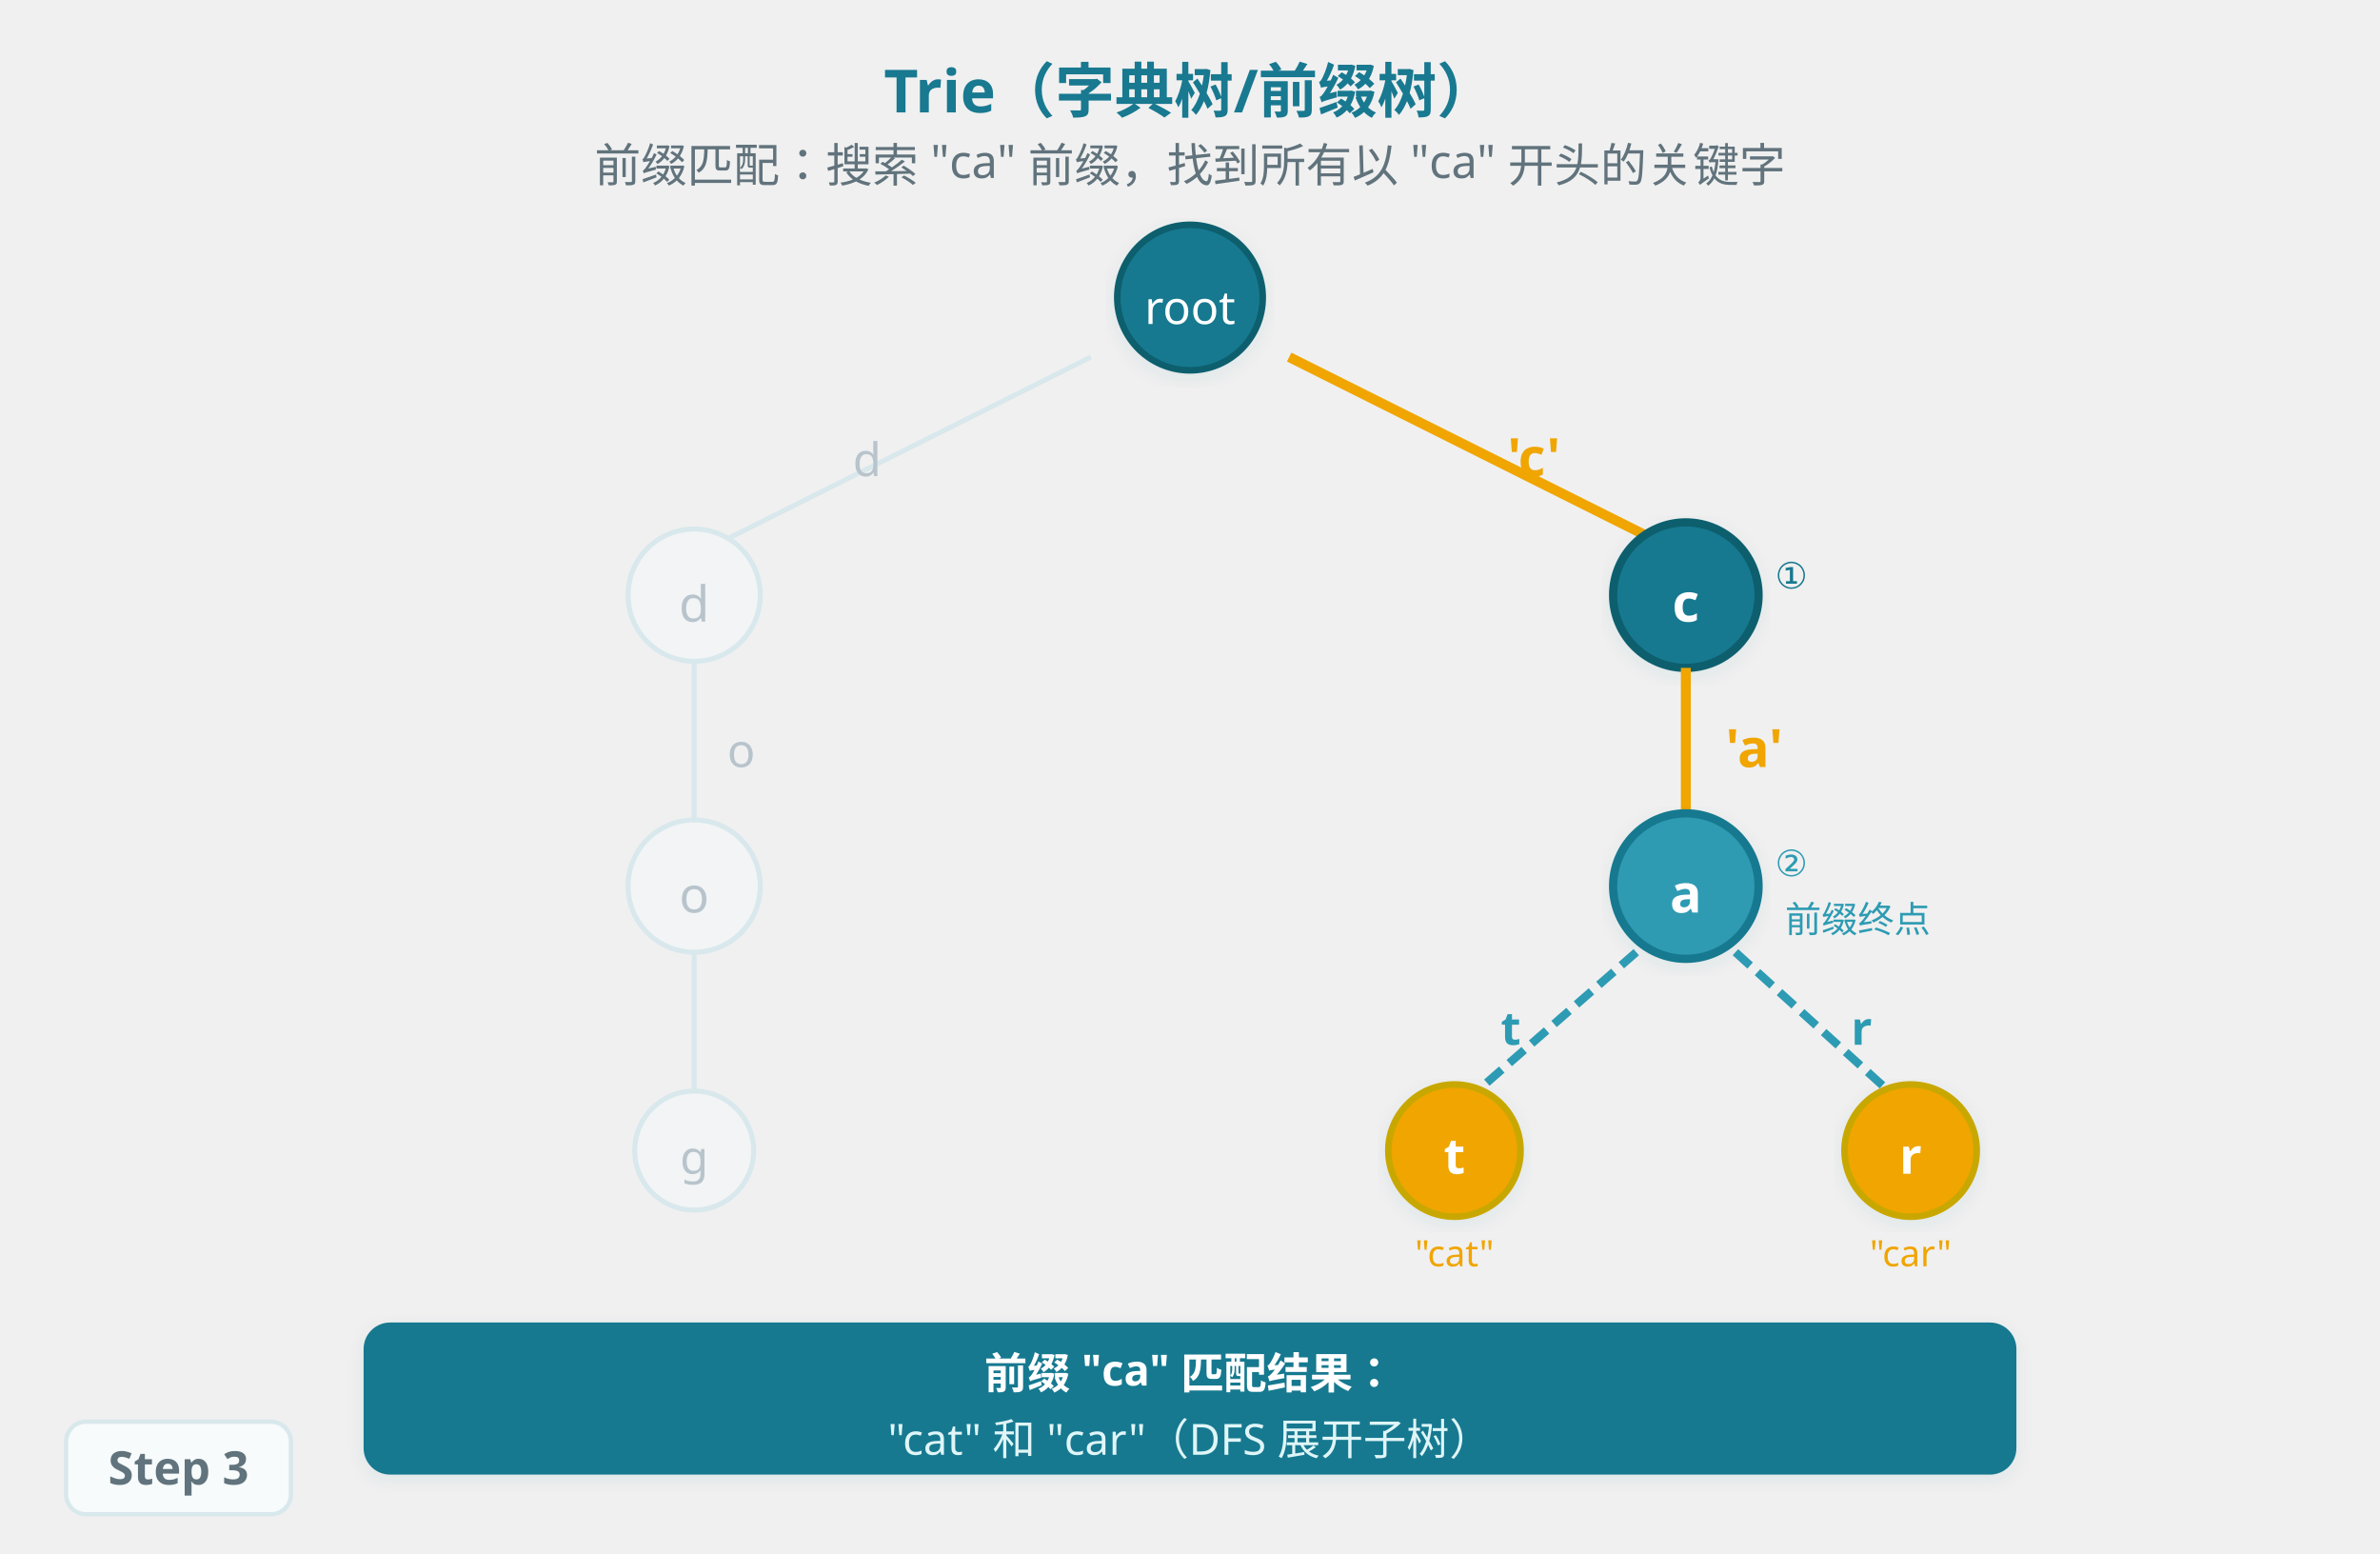
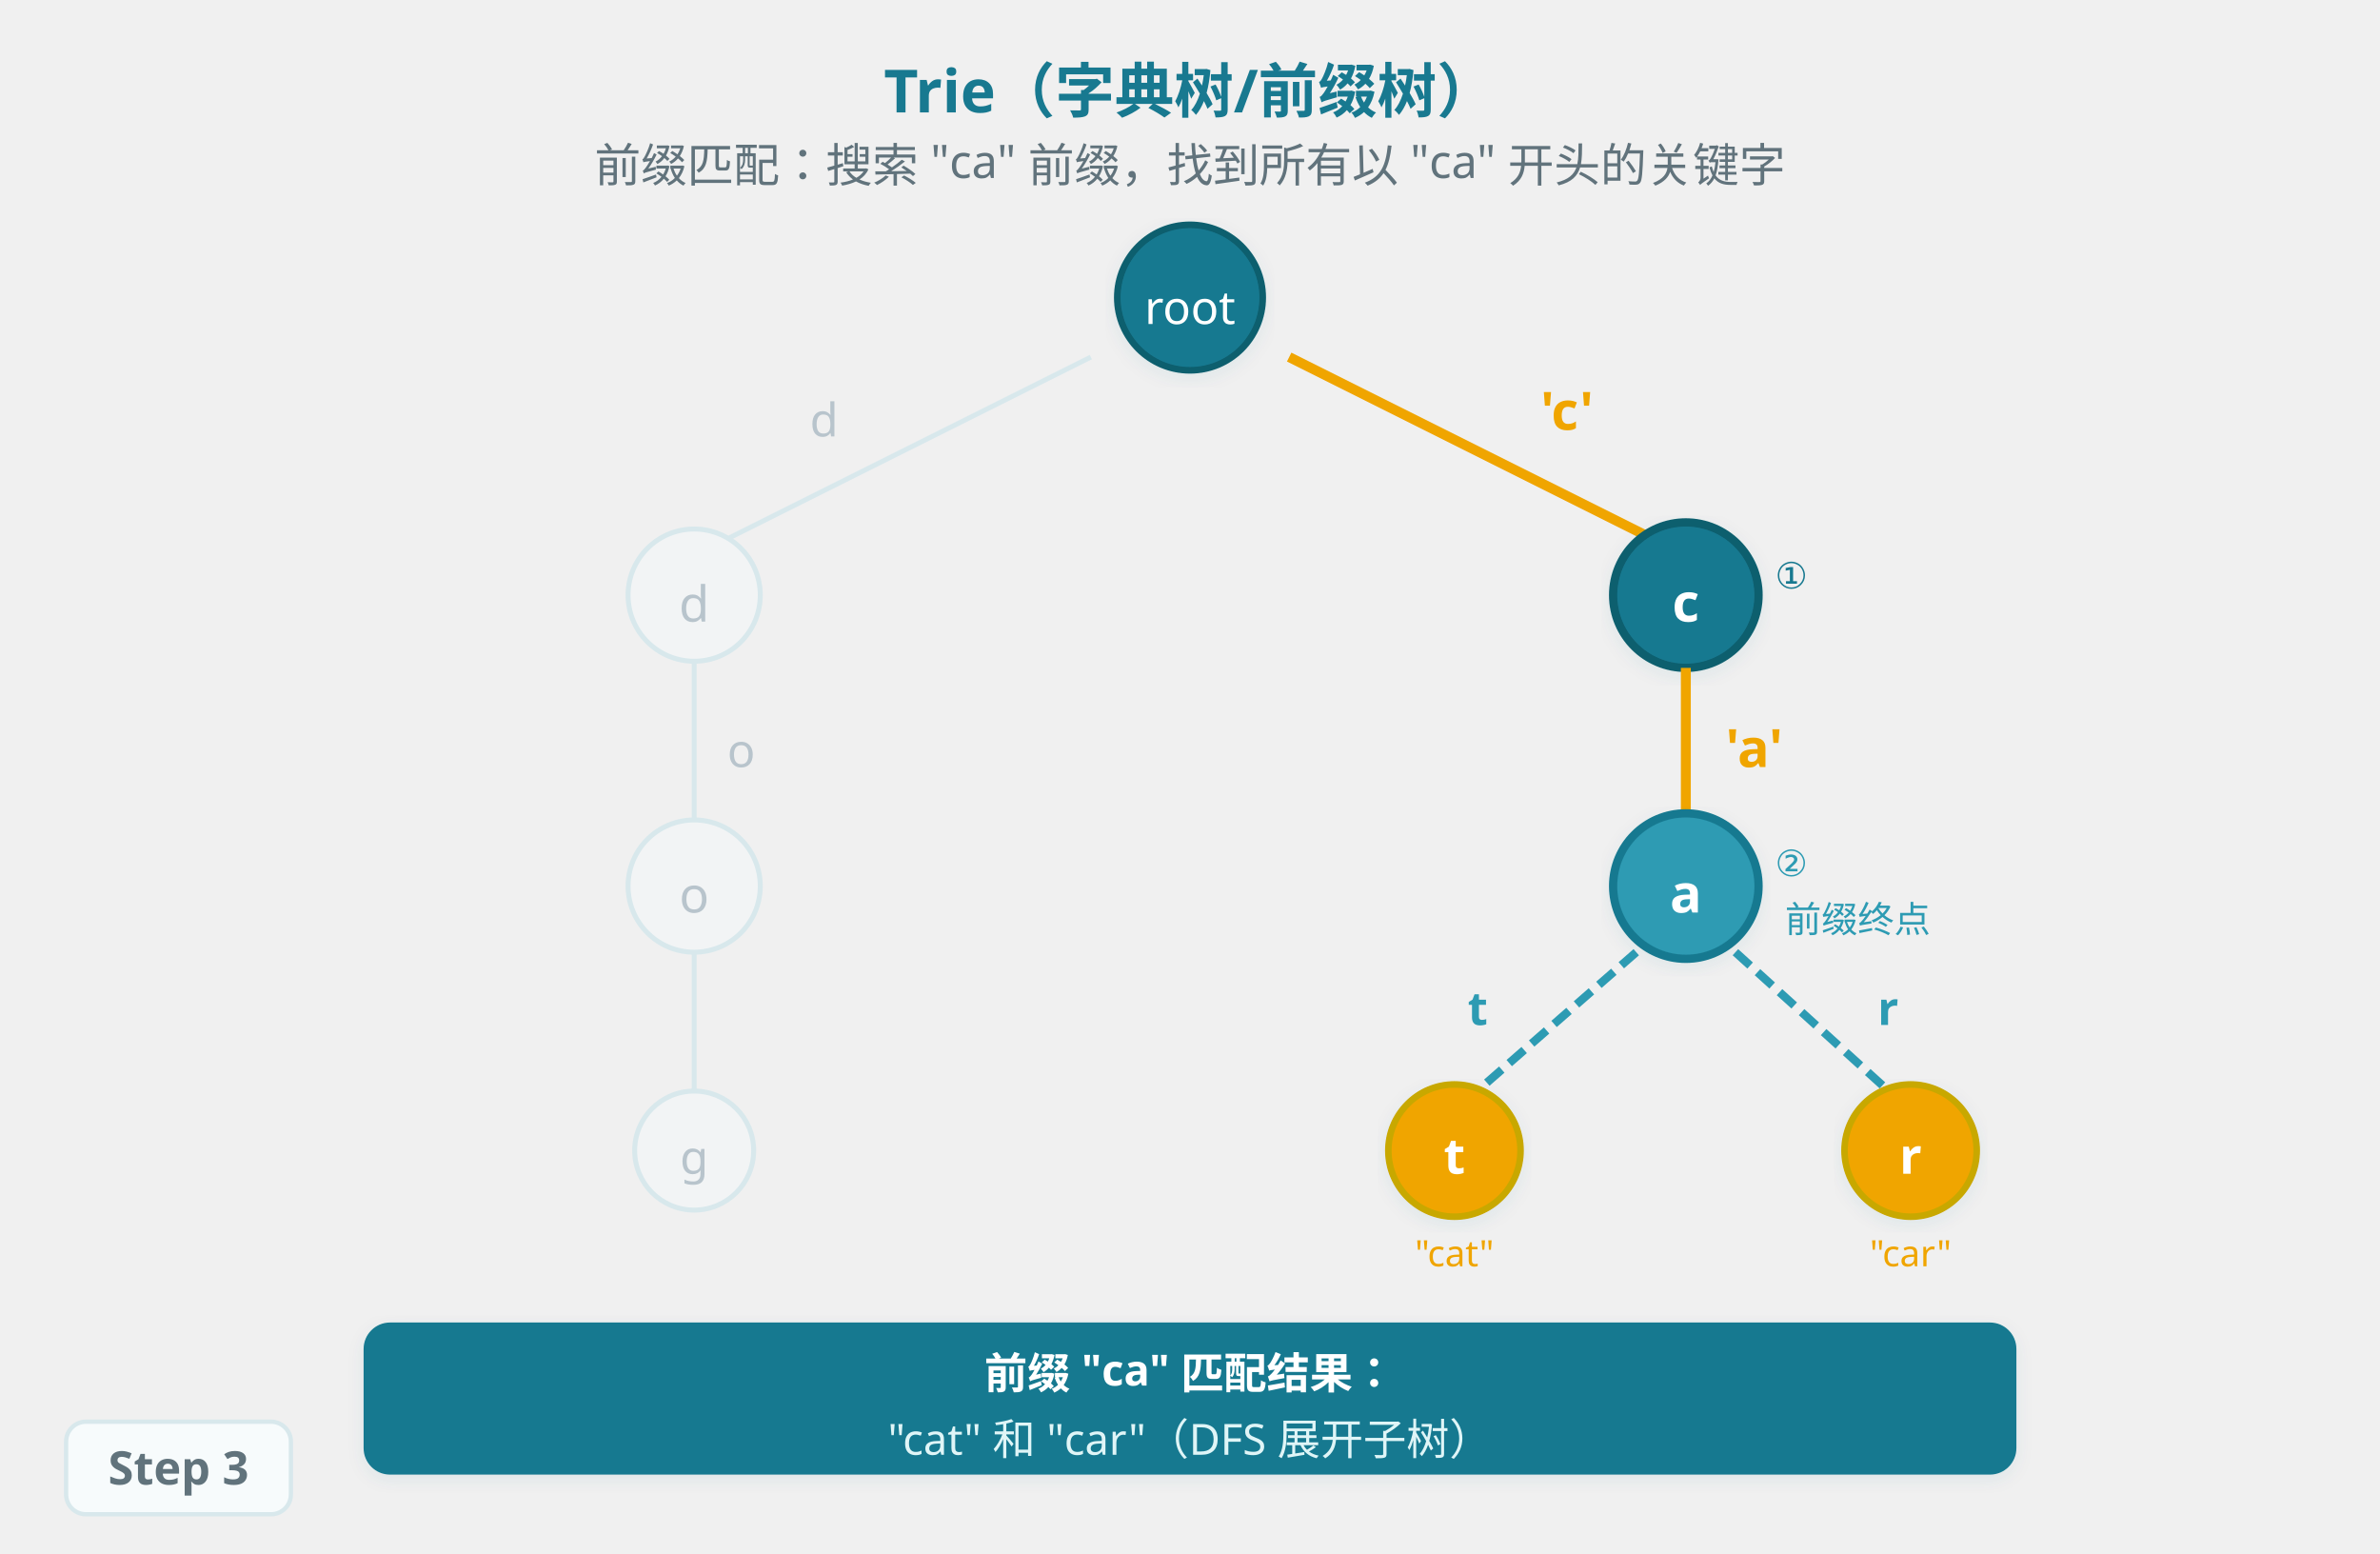
<svg xmlns="http://www.w3.org/2000/svg" viewBox="0 0 720 470" role="img" aria-label="Trie步骤3 - 前缀匹配">
  <defs>
    <filter id="sh" x="-8%" y="-8%" width="116%" height="120%">
      <feDropShadow dx="0" dy="1.5" stdDeviation="2.5" flood-color="#187990" flood-opacity=".08" />
    </filter>
  </defs>
  <text x="360" y="34" text-anchor="middle" font-family="'Microsoft YaHei',sans-serif" font-size="18" font-weight="700" fill="#187990">Trie（字典树/前缀树）</text>
  <text x="360" y="55" text-anchor="middle" font-family="'Microsoft YaHei',sans-serif" font-size="14" fill="#61737c">前缀匹配：搜索 "ca" 前缀，找到所有以 "ca" 开头的关键字</text>
  <circle cx="360" cy="90" r="22" fill="#187990" stroke="#0d5e6e" stroke-width="2" filter="url(#sh)" />
  <text x="360" y="98" text-anchor="middle" font-family="'Microsoft YaHei',sans-serif" font-size="14" fill="#fff">root</text>
  <line x1="330" y1="108" x2="210" y2="168" stroke="#d8e8ec" stroke-width="1.5" />
-   <text x="258" y="144" font-family="'Microsoft YaHei',sans-serif" font-size="14" fill="#b8c4cc">d</text>
+   <text x="245" y="132" font-family="'Microsoft YaHei',sans-serif" font-size="14" fill="#b8c4cc">d</text>
  <line x1="390" y1="108" x2="510" y2="168" stroke="#f0a500" stroke-width="3" />
-   <text x="456" y="144" font-family="'Microsoft YaHei',sans-serif" font-size="16" font-weight="700" fill="#f0a500">'c'</text>
+   <text x="466" y="130" font-family="'Microsoft YaHei',sans-serif" font-size="16" font-weight="700" fill="#f0a500">'c'</text>
  <circle cx="210" cy="180" r="20" fill="#f2f4f5" stroke="#d8e8ec" stroke-width="1.5" />
  <text x="210" y="188" text-anchor="middle" font-family="'Microsoft YaHei',sans-serif" font-size="15" fill="#b8c4cc">d</text>
  <circle cx="510" cy="180" r="22" fill="#187990" stroke="#0d5e6e" stroke-width="2.5" filter="url(#sh)" />
  <text x="510" y="188" text-anchor="middle" font-family="'Microsoft YaHei',sans-serif" font-size="16" font-weight="700" fill="#fff">c</text>
  <text x="537" y="178" font-family="'Microsoft YaHei',sans-serif" font-size="11" fill="#187990">①</text>
  <line x1="210" y1="200" x2="210" y2="255" stroke="#d8e8ec" stroke-width="1.5" />
  <text x="220" y="232" font-family="'Microsoft YaHei',sans-serif" font-size="14" fill="#b8c4cc">o</text>
  <line x1="510" y1="202" x2="510" y2="255" stroke="#f0a500" stroke-width="3" />
  <text x="522" y="232" font-family="'Microsoft YaHei',sans-serif" font-size="16" font-weight="700" fill="#f0a500">'a'</text>
  <circle cx="210" cy="268" r="20" fill="#f2f4f5" stroke="#d8e8ec" stroke-width="1.5" />
  <text x="210" y="276" text-anchor="middle" font-family="'Microsoft YaHei',sans-serif" font-size="15" fill="#b8c4cc">o</text>
  <circle cx="510" cy="268" r="22" fill="#2d9bb3" stroke="#187990" stroke-width="2.5" filter="url(#sh)" />
  <text x="510" y="276" text-anchor="middle" font-family="'Microsoft YaHei',sans-serif" font-size="16" font-weight="700" fill="#fff">a</text>
  <text x="537" y="265" font-family="'Microsoft YaHei',sans-serif" font-size="11" fill="#2d9bb3">②</text>
  <text x="540" y="282" font-family="'Microsoft YaHei',sans-serif" font-size="11" fill="#2d9bb3">前缀终点</text>
  <line x1="210" y1="288" x2="210" y2="335" stroke="#d8e8ec" stroke-width="1.5" />
  <line x1="495" y1="288" x2="440" y2="336" stroke="#2d9bb3" stroke-width="2.5" stroke-dasharray="6,3" />
-   <text x="454" y="316" font-family="'Microsoft YaHei',sans-serif" font-size="14" font-weight="700" fill="#2d9bb3">t</text>
+   <text x="444" y="310" font-family="'Microsoft YaHei',sans-serif" font-size="14" font-weight="700" fill="#2d9bb3">t</text>
  <line x1="525" y1="288" x2="578" y2="336" stroke="#2d9bb3" stroke-width="2.5" stroke-dasharray="6,3" />
-   <text x="560" y="316" font-family="'Microsoft YaHei',sans-serif" font-size="14" font-weight="700" fill="#2d9bb3">r</text>
+   <text x="568" y="310" font-family="'Microsoft YaHei',sans-serif" font-size="14" font-weight="700" fill="#2d9bb3">r</text>
  <circle cx="210" cy="348" r="18" fill="#f2f4f5" stroke="#d8e8ec" stroke-width="1.5" />
  <text x="210" y="355" text-anchor="middle" font-family="'Microsoft YaHei',sans-serif" font-size="14" fill="#b8c4cc">g</text>
  <circle cx="440" cy="348" r="20" fill="#f0a500" stroke="#c8a800" stroke-width="2" filter="url(#sh)" />
  <text x="440" y="355" text-anchor="middle" font-family="'Microsoft YaHei',sans-serif" font-size="15" font-weight="700" fill="#fff">t</text>
  <text x="440" y="383" text-anchor="middle" font-family="'Microsoft YaHei',sans-serif" font-size="11" fill="#f0a500">"cat"</text>
  <circle cx="578" cy="348" r="20" fill="#f0a500" stroke="#c8a800" stroke-width="2" filter="url(#sh)" />
  <text x="578" y="355" text-anchor="middle" font-family="'Microsoft YaHei',sans-serif" font-size="15" font-weight="700" fill="#fff">r</text>
  <text x="578" y="383" text-anchor="middle" font-family="'Microsoft YaHei',sans-serif" font-size="11" fill="#f0a500">"car"</text>
  <rect x="110" y="400" width="500" height="46" rx="8" fill="#187990" filter="url(#sh)" />
  <text x="360" y="420" text-anchor="middle" font-family="'Microsoft YaHei',sans-serif" font-size="13" font-weight="700" fill="#fff">前缀 "ca" 匹配结果：</text>
  <text x="360" y="440" text-anchor="middle" font-family="'Microsoft YaHei',sans-serif" font-size="13" fill="#dff5f7">"cat"  和  "car"（DFS 展开子树）</text>
  <rect x="20" y="430" width="68" height="28" rx="6" fill="#f7fbfc" stroke="#d8e8ec" stroke-width="1.3" />
  <text x="54" y="449" text-anchor="middle" font-family="'Microsoft YaHei',sans-serif" font-size="14" font-weight="700" fill="#61737c">Step 3</text>
</svg>
